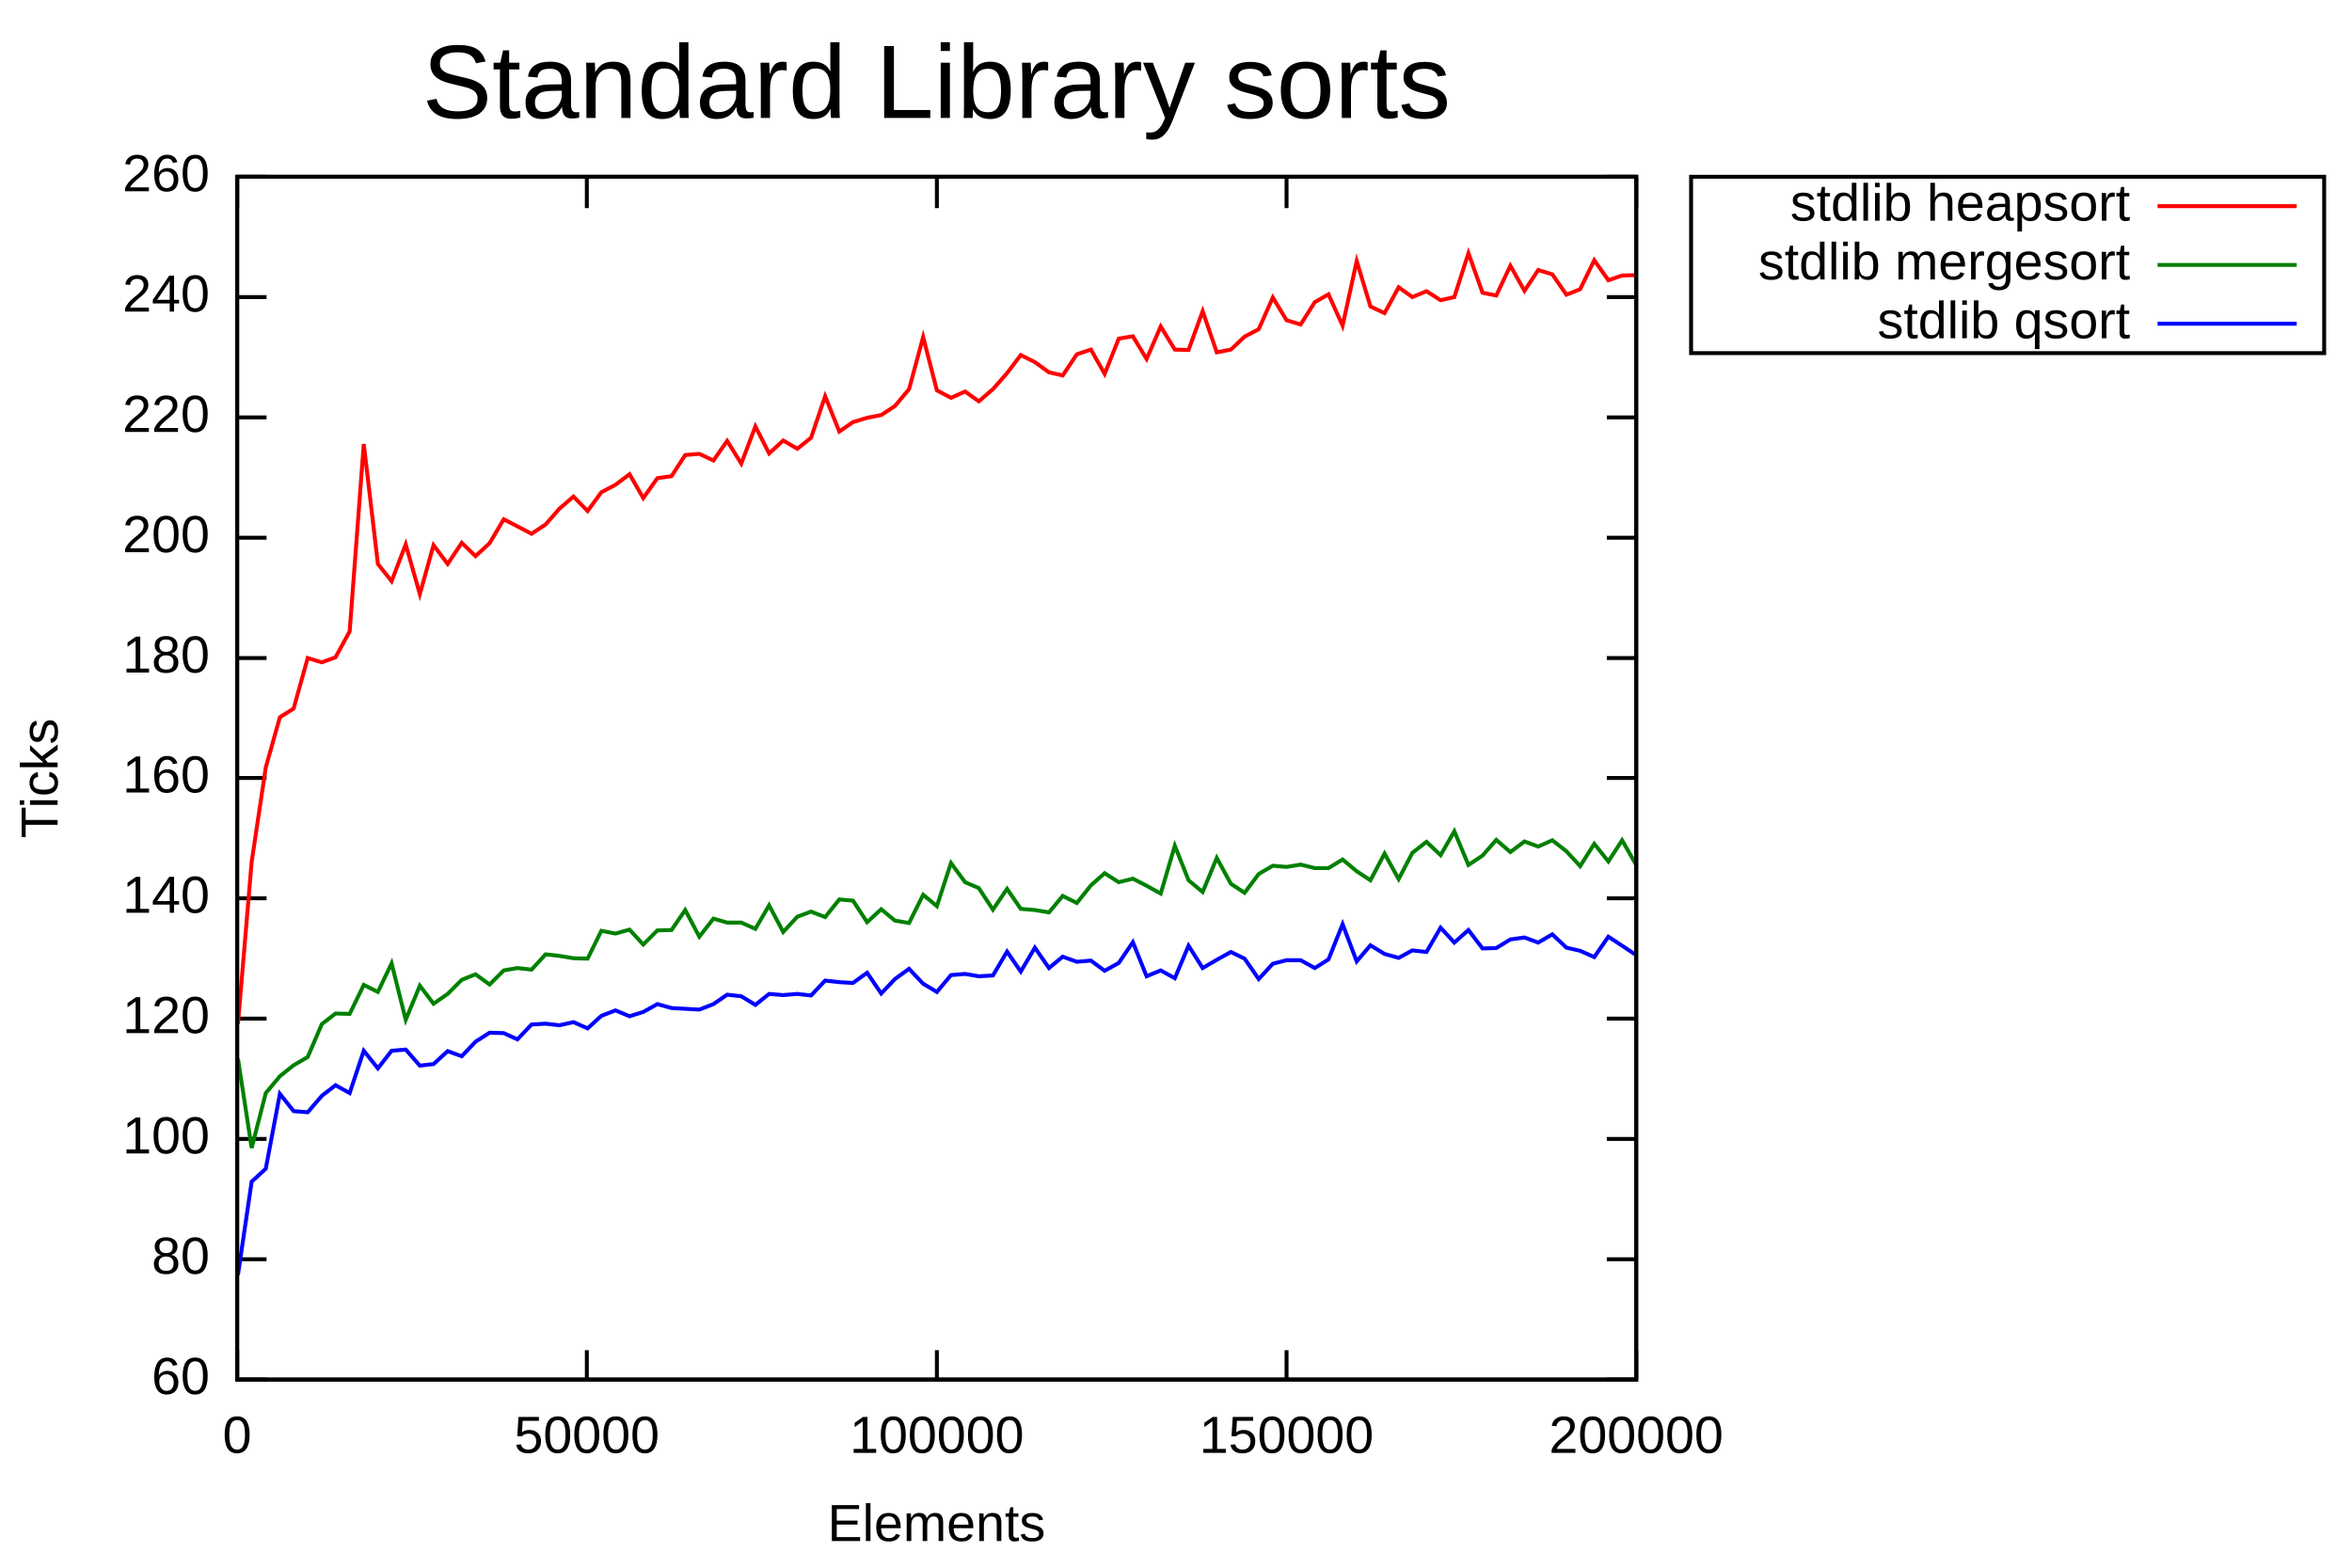
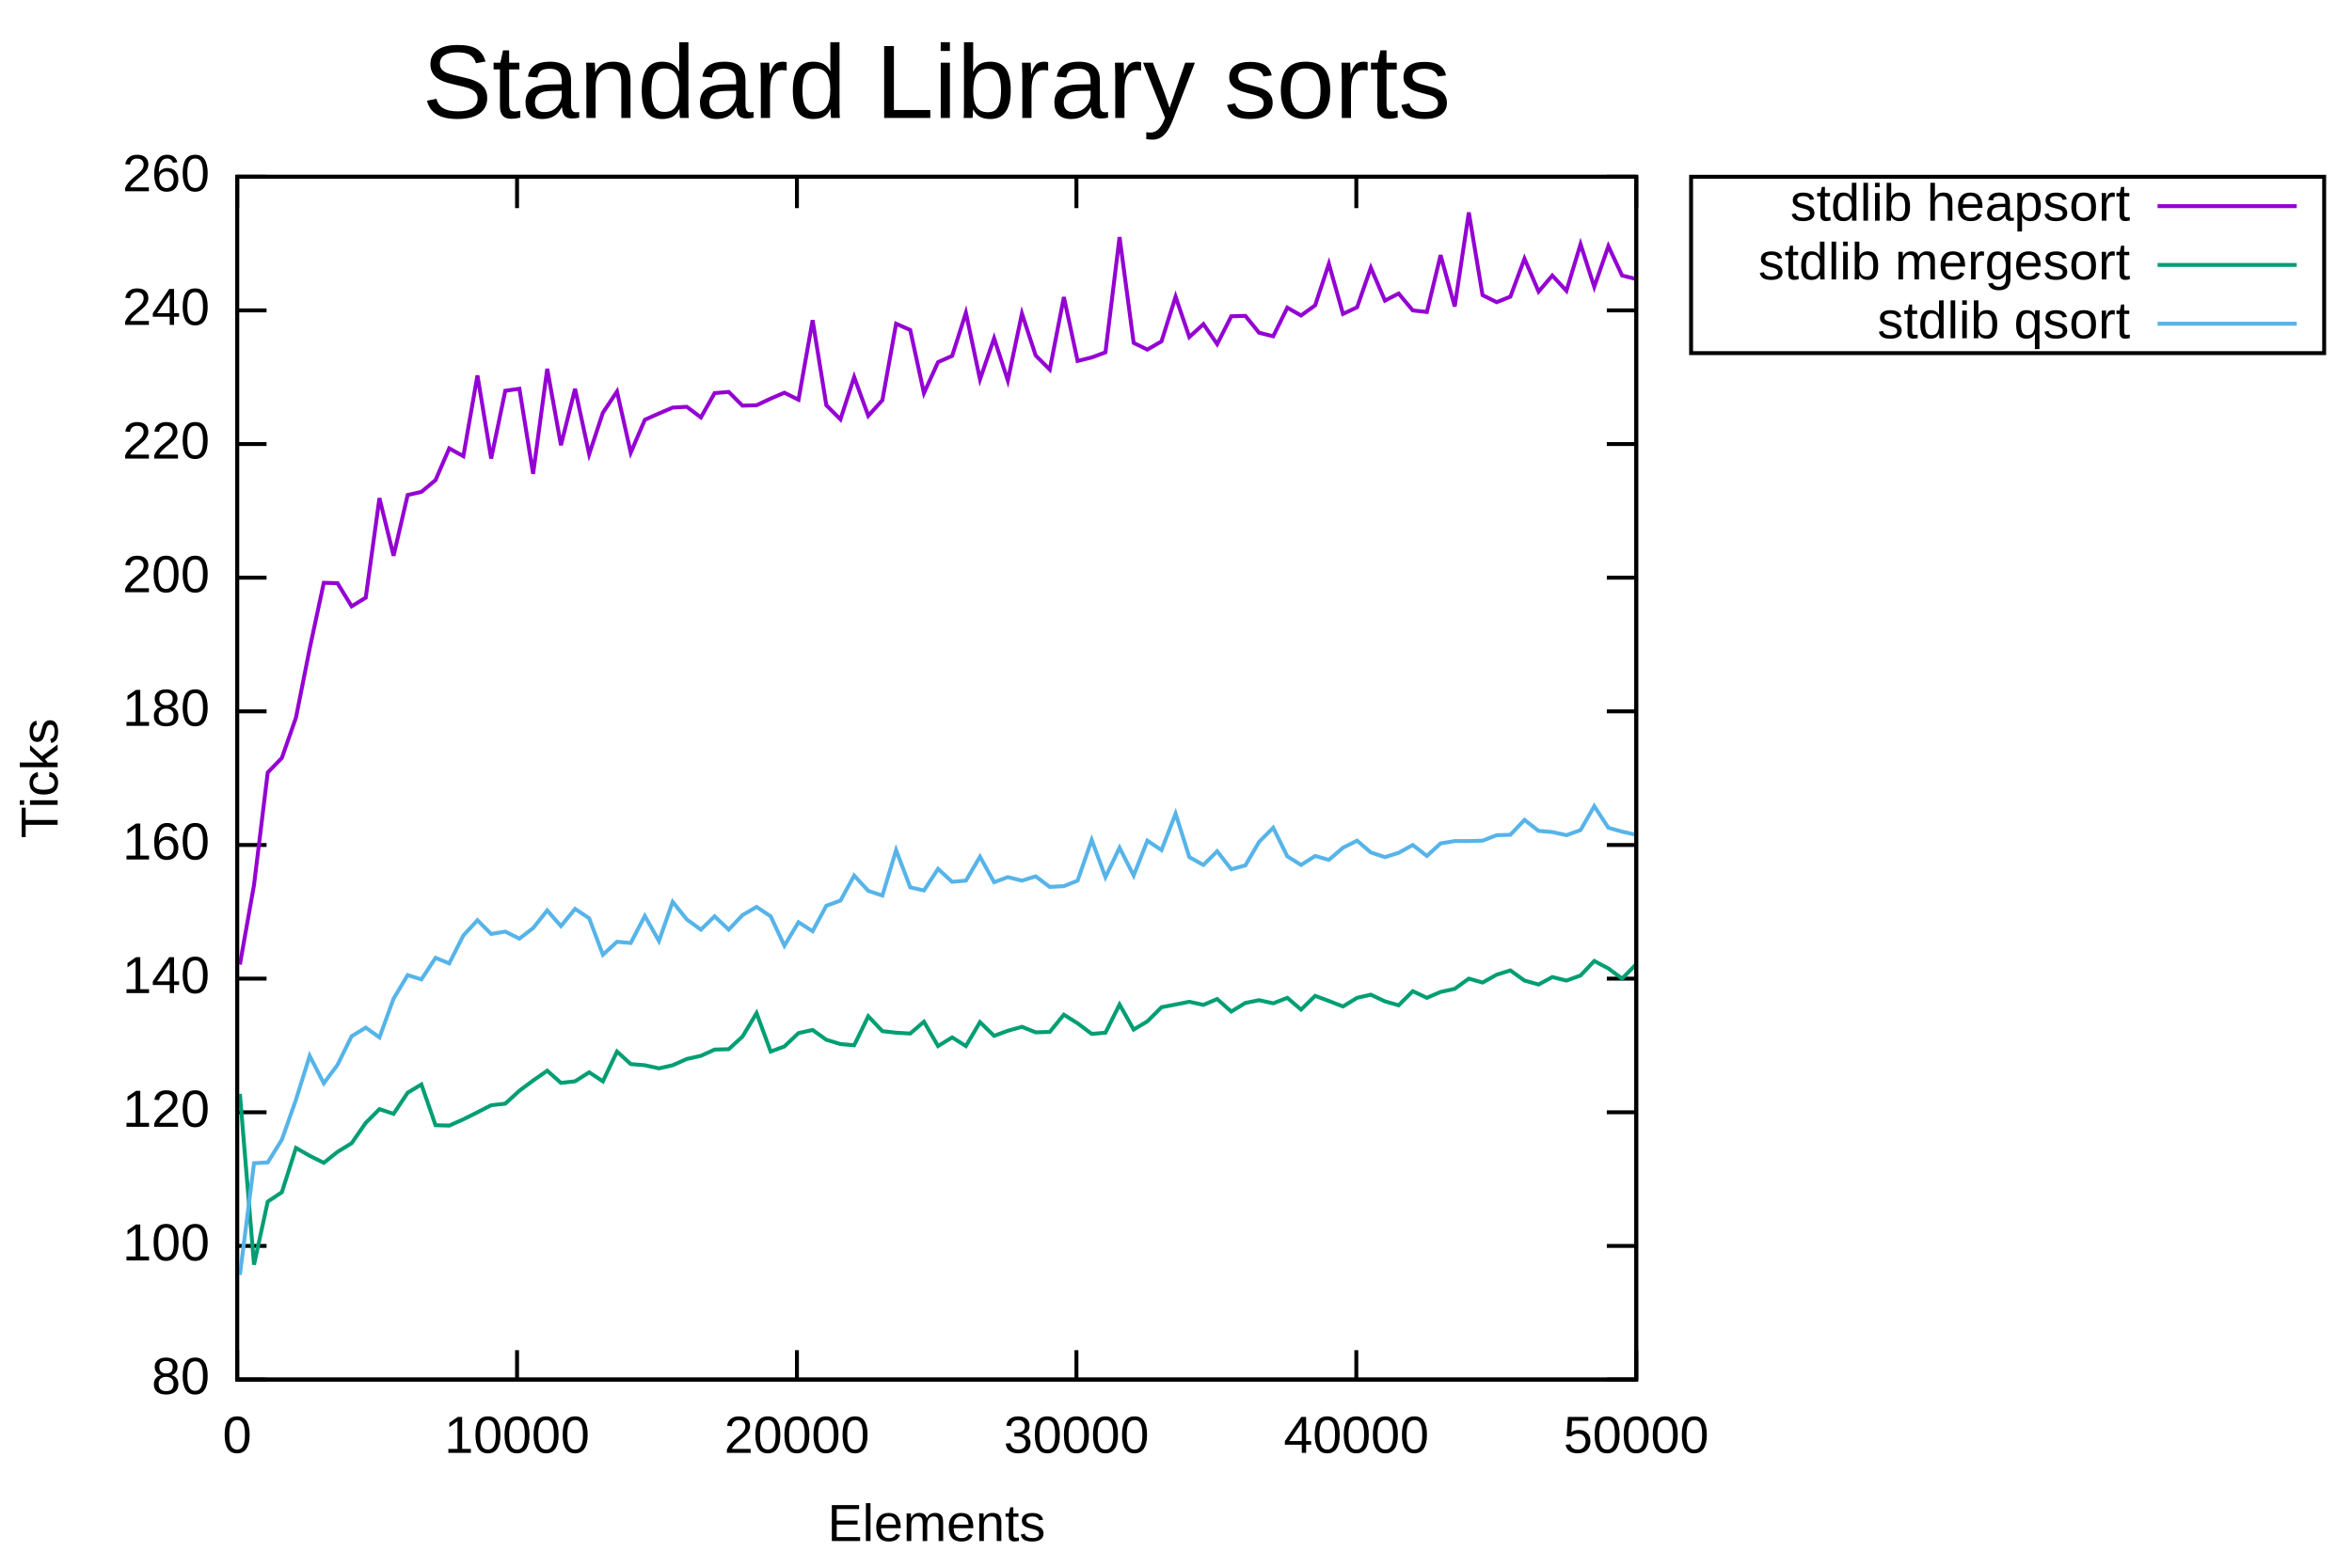
<svg xmlns="http://www.w3.org/2000/svg" xmlns:xlink="http://www.w3.org/1999/xlink" viewBox="0 0 600 400">
  <g id="gnuplot_canvas">
    <rect x="0" y="0" width="600" height="400" fill="none" />
    <defs>
      <circle id="gpDot" r="0.5" stroke-width="0.5" />
      <path id="gpPt0" stroke-width="0.267" stroke="currentColor" d="M-1,0 h2 M0,-1 v2" />
      <path id="gpPt1" stroke-width="0.267" stroke="currentColor" d="M-1,-1 L1,1 M1,-1 L-1,1" />
      <path id="gpPt2" stroke-width="0.267" stroke="currentColor" d="M-1,0 L1,0 M0,-1 L0,1 M-1,-1 L1,1 M-1,1 L1,-1" />
      <rect id="gpPt3" stroke-width="0.267" stroke="currentColor" x="-1" y="-1" width="2" height="2" />
      <rect id="gpPt4" stroke-width="0.267" stroke="currentColor" fill="currentColor" x="-1" y="-1" width="2" height="2" />
      <circle id="gpPt5" stroke-width="0.267" stroke="currentColor" cx="0" cy="0" r="1" />
      <use xlink:href="#gpPt5" id="gpPt6" fill="currentColor" stroke="none" />
      <path id="gpPt7" stroke-width="0.267" stroke="currentColor" d="M0,-1.33 L-1.33,0.67 L1.33,0.67 z" />
      <use xlink:href="#gpPt7" id="gpPt8" fill="currentColor" stroke="none" />
      <use xlink:href="#gpPt7" id="gpPt9" stroke="currentColor" transform="rotate(180)" />
      <use xlink:href="#gpPt9" id="gpPt10" fill="currentColor" stroke="none" />
      <use xlink:href="#gpPt3" id="gpPt11" stroke="currentColor" transform="rotate(45)" />
      <use xlink:href="#gpPt11" id="gpPt12" fill="currentColor" stroke="none" />
    </defs>
    <g style="fill:none; color:white; stroke:currentColor; stroke-width:1.00; stroke-linecap:butt; stroke-linejoin:miter">
</g>
    <g style="fill:none; color:black; stroke:currentColor; stroke-width:1.00; stroke-linecap:butt; stroke-linejoin:miter">
      <path stroke="black" d="M60.5,352.0 L68.0,352.0 M417.4,352.0 L409.9,352.0  h0.01" />
      <g transform="translate(53.5,355.7)" style="stroke:none; fill:black; font-family:arial; font-size:10.00pt; text-anchor:end">
        <text>
-           <tspan> 60</tspan>
-         </text>
-       </g>
-       <path stroke="black" d="M60.5,321.3 L68.0,321.3 M417.4,321.3 L409.9,321.3  h0.01" />
-       <g transform="translate(53.5,325.0)" style="stroke:none; fill:black; font-family:arial; font-size:10.00pt; text-anchor:end">
-         <text>
          <tspan> 80</tspan>
        </text>
      </g>
-       <path stroke="black" d="M60.5,290.6 L68.0,290.6 M417.4,290.6 L409.9,290.6  h0.01" />
-       <g transform="translate(53.5,294.3)" style="stroke:none; fill:black; font-family:arial; font-size:10.00pt; text-anchor:end">
+       <path stroke="black" d="M60.5,317.9 L68.0,317.9 M417.4,317.9 L409.9,317.9  h0.01" />
+       <g transform="translate(53.5,321.6)" style="stroke:none; fill:black; font-family:arial; font-size:10.00pt; text-anchor:end">
        <text>
          <tspan> 100</tspan>
        </text>
      </g>
-       <path stroke="black" d="M60.5,259.9 L68.0,259.9 M417.4,259.9 L409.9,259.9  h0.01" />
-       <g transform="translate(53.5,263.6)" style="stroke:none; fill:black; font-family:arial; font-size:10.00pt; text-anchor:end">
+       <path stroke="black" d="M60.5,283.8 L68.0,283.8 M417.4,283.8 L409.9,283.8  h0.01" />
+       <g transform="translate(53.5,287.5)" style="stroke:none; fill:black; font-family:arial; font-size:10.00pt; text-anchor:end">
        <text>
          <tspan> 120</tspan>
        </text>
      </g>
-       <path stroke="black" d="M60.5,229.2 L68.0,229.2 M417.4,229.2 L409.9,229.2  h0.01" />
-       <g transform="translate(53.5,232.9)" style="stroke:none; fill:black; font-family:arial; font-size:10.00pt; text-anchor:end">
+       <path stroke="black" d="M60.5,249.7 L68.0,249.7 M417.4,249.7 L409.9,249.7  h0.01" />
+       <g transform="translate(53.5,253.4)" style="stroke:none; fill:black; font-family:arial; font-size:10.00pt; text-anchor:end">
        <text>
          <tspan> 140</tspan>
        </text>
      </g>
-       <path stroke="black" d="M60.5,198.5 L68.0,198.5 M417.4,198.5 L409.9,198.5  h0.01" />
-       <g transform="translate(53.5,202.2)" style="stroke:none; fill:black; font-family:arial; font-size:10.00pt; text-anchor:end">
+       <path stroke="black" d="M60.5,215.6 L68.0,215.6 M417.4,215.6 L409.9,215.6  h0.01" />
+       <g transform="translate(53.5,219.3)" style="stroke:none; fill:black; font-family:arial; font-size:10.00pt; text-anchor:end">
        <text>
          <tspan> 160</tspan>
        </text>
      </g>
-       <path stroke="black" d="M60.5,167.9 L68.0,167.9 M417.4,167.9 L409.9,167.9  h0.01" />
-       <g transform="translate(53.5,171.6)" style="stroke:none; fill:black; font-family:arial; font-size:10.00pt; text-anchor:end">
+       <path stroke="black" d="M60.5,181.5 L68.0,181.5 M417.4,181.5 L409.9,181.5  h0.01" />
+       <g transform="translate(53.5,185.2)" style="stroke:none; fill:black; font-family:arial; font-size:10.00pt; text-anchor:end">
        <text>
          <tspan> 180</tspan>
        </text>
      </g>
-       <path stroke="black" d="M60.5,137.2 L68.0,137.2 M417.4,137.2 L409.9,137.2  h0.01" />
-       <g transform="translate(53.5,140.9)" style="stroke:none; fill:black; font-family:arial; font-size:10.00pt; text-anchor:end">
+       <path stroke="black" d="M60.5,147.4 L68.0,147.4 M417.4,147.4 L409.9,147.4  h0.01" />
+       <g transform="translate(53.5,151.1)" style="stroke:none; fill:black; font-family:arial; font-size:10.00pt; text-anchor:end">
        <text>
          <tspan> 200</tspan>
        </text>
      </g>
-       <path stroke="black" d="M60.5,106.5 L68.0,106.5 M417.4,106.5 L409.9,106.5  h0.01" />
-       <g transform="translate(53.5,110.2)" style="stroke:none; fill:black; font-family:arial; font-size:10.00pt; text-anchor:end">
+       <path stroke="black" d="M60.5,113.3 L68.0,113.3 M417.4,113.3 L409.9,113.3  h0.01" />
+       <g transform="translate(53.5,117.0)" style="stroke:none; fill:black; font-family:arial; font-size:10.00pt; text-anchor:end">
        <text>
          <tspan> 220</tspan>
        </text>
      </g>
-       <path stroke="black" d="M60.5,75.8 L68.0,75.8 M417.4,75.8 L409.9,75.8  h0.01" />
-       <g transform="translate(53.5,79.5)" style="stroke:none; fill:black; font-family:arial; font-size:10.00pt; text-anchor:end">
+       <path stroke="black" d="M60.5,79.2 L68.0,79.2 M417.4,79.2 L409.9,79.2  h0.01" />
+       <g transform="translate(53.5,82.9)" style="stroke:none; fill:black; font-family:arial; font-size:10.00pt; text-anchor:end">
        <text>
          <tspan> 240</tspan>
        </text>
      </g>
      <path stroke="black" d="M60.5,45.1 L68.0,45.1 M417.4,45.1 L409.9,45.1  h0.01" />
      <g transform="translate(53.5,48.8)" style="stroke:none; fill:black; font-family:arial; font-size:10.00pt; text-anchor:end">
        <text>
          <tspan> 260</tspan>
        </text>
      </g>
      <path stroke="black" d="M60.5,352.0 L60.5,344.5 M60.5,45.1 L60.5,52.6  h0.01" />
      <g transform="translate(60.5,370.7)" style="stroke:none; fill:black; font-family:arial; font-size:10.00pt; text-anchor:middle">
        <text>
          <tspan> 0</tspan>
        </text>
      </g>
-       <path stroke="black" d="M149.7,352.0 L149.7,344.5 M149.7,45.1 L149.7,52.6  h0.01" />
-       <g transform="translate(149.7,370.7)" style="stroke:none; fill:black; font-family:arial; font-size:10.00pt; text-anchor:middle">
+       <path stroke="black" d="M131.9,352.0 L131.9,344.5 M131.9,45.1 L131.9,52.6  h0.01" />
+       <g transform="translate(131.9,370.7)" style="stroke:none; fill:black; font-family:arial; font-size:10.00pt; text-anchor:middle">
        <text>
-           <tspan> 50000</tspan>
+           <tspan> 10000</tspan>
        </text>
      </g>
-       <path stroke="black" d="M239.0,352.0 L239.0,344.5 M239.0,45.1 L239.0,52.6  h0.01" />
-       <g transform="translate(239.0,370.7)" style="stroke:none; fill:black; font-family:arial; font-size:10.00pt; text-anchor:middle">
+       <path stroke="black" d="M203.3,352.0 L203.3,344.5 M203.3,45.1 L203.3,52.6  h0.01" />
+       <g transform="translate(203.3,370.7)" style="stroke:none; fill:black; font-family:arial; font-size:10.00pt; text-anchor:middle">
        <text>
-           <tspan> 100000</tspan>
+           <tspan> 20000</tspan>
        </text>
      </g>
-       <path stroke="black" d="M328.2,352.0 L328.2,344.5 M328.2,45.1 L328.2,52.6  h0.01" />
-       <g transform="translate(328.2,370.7)" style="stroke:none; fill:black; font-family:arial; font-size:10.00pt; text-anchor:middle">
+       <path stroke="black" d="M274.6,352.0 L274.6,344.5 M274.6,45.1 L274.6,52.6  h0.01" />
+       <g transform="translate(274.6,370.7)" style="stroke:none; fill:black; font-family:arial; font-size:10.00pt; text-anchor:middle">
        <text>
-           <tspan> 150000</tspan>
+           <tspan> 30000</tspan>
+         </text>
+       </g>
+       <path stroke="black" d="M346.0,352.0 L346.0,344.5 M346.0,45.1 L346.0,52.6  h0.01" />
+       <g transform="translate(346.0,370.7)" style="stroke:none; fill:black; font-family:arial; font-size:10.00pt; text-anchor:middle">
+         <text>
+           <tspan> 40000</tspan>
        </text>
      </g>
      <path stroke="black" d="M417.4,352.0 L417.4,344.5 M417.4,45.1 L417.4,52.6  h0.01" />
      <g transform="translate(417.4,370.7)" style="stroke:none; fill:black; font-family:arial; font-size:10.00pt; text-anchor:middle">
        <text>
-           <tspan> 200000</tspan>
+           <tspan> 50000</tspan>
        </text>
      </g>
      <path stroke="black" d="M60.5,45.1 L60.5,352.0 L417.4,352.0 L417.4,45.1 L60.5,45.1 Z  h0.01" />
      <g transform="translate(14.7,198.6) rotate(270)" style="stroke:none; fill:black; font-family:arial; font-size:10.00pt; text-anchor:middle">
        <text>
          <tspan>Ticks</tspan>
        </text>
      </g>
      <g transform="translate(238.9,393.2)" style="stroke:none; fill:black; font-family:arial; font-size:10.00pt; text-anchor:middle">
        <text>
          <tspan>Elements</tspan>
        </text>
      </g>
      <g transform="translate(238.9,30.1)" style="stroke:none; fill:black; font-family:arial; font-size:20.00pt; text-anchor:middle">
        <text>
          <tspan>Standard Library sorts</tspan>
        </text>
      </g>
      <path stroke="black" d="M431.4,90.1 L431.4,45.1 L592.9,45.1 L592.9,90.1 L431.4,90.1 Z  h0.01" />
    </g>
    <g id="simple_1_plot_1">
      <g style="fill:none; color:red; stroke:currentColor; stroke-width:1.00; stroke-linecap:butt; stroke-linejoin:miter">
        <g transform="translate(543.4,56.3)" style="stroke:none; fill:black; font-family:arial; font-size:10.00pt; text-anchor:end">
          <text>
            <tspan>stdlib heapsort</tspan>
          </text>
        </g>
-         <path d="M550.4,52.6 L585.9,52.6 M60.7,261.3 L64.2,219.9 L67.8,195.8 L71.4,183.0 L74.9,180.8 L78.5,167.9    L82.1,169.0 L85.6,167.7 L89.2,161.1 L92.8,113.3 L96.4,143.9 L99.9,148.3 L103.5,138.9 L107.1,151.6    L110.6,139.1 L114.2,143.9 L117.8,138.5 L121.3,141.9 L124.9,138.6 L128.5,132.5 L132.0,134.3 L135.6,136.2    L139.2,133.8 L142.7,129.8 L146.3,126.7 L149.9,130.4 L153.4,125.6 L157.0,123.7 L160.6,121.0 L164.1,127.1    L167.7,122.0 L171.3,121.5 L174.8,116.1 L178.4,115.8 L182.0,117.5 L185.5,112.5 L189.1,118.3 L192.7,108.8    L196.2,115.7 L199.8,112.4 L203.4,114.5 L206.9,111.7 L210.5,101.1 L214.1,110.1 L217.6,107.7 L221.2,106.6    L224.8,105.9 L228.3,103.6 L231.9,99.3 L235.5,86.0 L239.0,99.6 L242.6,101.5 L246.2,99.9 L249.7,102.4    L253.3,99.3 L256.9,95.2 L260.4,90.6 L264.0,92.4 L267.6,95.0 L271.1,95.8 L274.7,90.4 L278.3,89.2    L281.8,95.4 L285.4,86.4 L289.0,85.8 L292.5,91.6 L296.1,83.3 L299.7,89.2 L303.2,89.3 L306.8,79.4    L310.4,89.9 L314.0,89.2 L317.5,85.9 L321.1,84.0 L324.7,75.9 L328.2,81.7 L331.8,82.8 L335.4,77.1    L338.9,75.1 L342.5,83.1 L346.1,66.6 L349.6,78.2 L353.2,79.9 L356.8,73.3 L360.3,75.8 L363.9,74.3    L367.5,76.6 L371.0,75.8 L374.6,64.6 L378.2,74.7 L381.7,75.4 L385.3,67.8 L388.9,74.2 L392.4,68.9    L396.0,70.0 L399.6,75.2 L403.1,73.8 L406.7,66.4 L410.3,71.5 L413.8,70.3 L417.4,70.2  h0.01" />
+         <path stroke="rgb(148,   0, 211)" d="M550.4,52.6 L585.9,52.6 M61.2,246.1 L64.8,225.8 L68.3,197.1 L71.9,193.4 L75.5,183.1 L79.0,165.5    L82.6,148.7 L86.1,148.8 L89.7,154.7 L93.3,152.5 L96.8,127.1 L100.4,141.8 L104.0,126.3 L107.5,125.5    L111.1,122.5 L114.6,114.4 L118.2,116.4 L121.8,95.8 L125.3,117.0 L128.9,99.7 L132.5,99.2 L136.0,120.9    L139.6,94.1 L143.1,113.6 L146.7,99.2 L150.3,115.9 L153.8,105.3 L157.4,99.9 L160.9,115.5 L164.5,107.1    L168.1,105.5 L171.6,104.0 L175.2,103.8 L178.8,106.5 L182.3,100.3 L185.9,100.0 L189.4,103.5 L193.0,103.4    L196.6,101.7 L200.1,100.2 L203.7,102.0 L207.3,81.7 L210.8,103.4 L214.4,107.0 L217.9,96.2 L221.5,106.1    L225.1,102.1 L228.6,82.6 L232.2,84.2 L235.7,100.3 L239.3,92.4 L242.9,90.8 L246.4,79.8 L250.0,96.8    L253.6,86.3 L257.1,97.1 L260.7,80.0 L264.2,90.7 L267.8,94.3 L271.4,75.8 L274.9,92.1 L278.5,91.2    L282.0,89.9 L285.6,60.5 L289.2,87.5 L292.7,89.2 L296.3,87.1 L299.9,75.7 L303.4,86.0 L307.0,82.7    L310.5,87.8 L314.1,80.7 L317.7,80.6 L321.2,84.9 L324.8,85.8 L328.4,78.5 L331.9,80.5 L335.5,77.9    L339.0,67.3 L342.6,80.1 L346.2,78.4 L349.7,68.3 L353.3,76.7 L356.8,74.9 L360.4,79.2 L364.0,79.6    L367.5,65.1 L371.1,78.2 L374.7,54.2 L378.2,75.3 L381.8,77.1 L385.3,75.7 L388.9,66.0 L392.5,74.4    L396.0,70.3 L399.6,74.2 L403.2,62.3 L406.7,73.2 L410.3,62.8 L413.8,70.3 L417.4,71.2  h0.01" />
      </g>
    </g>
    <g id="simple_1_plot_2">
      <g style="fill:none; color:green; stroke:currentColor; stroke-width:1.00; stroke-linecap:butt; stroke-linejoin:miter">
        <g transform="translate(543.4,71.3)" style="stroke:none; fill:black; font-family:arial; font-size:10.00pt; text-anchor:end">
          <text>
            <tspan>stdlib mergesort</tspan>
          </text>
        </g>
-         <path d="M550.4,67.6 L585.9,67.6 M60.7,270.1 L64.2,292.9 L67.8,278.9 L71.4,274.6 L74.9,271.8 L78.5,269.7    L82.1,261.3 L85.6,258.6 L89.2,258.7 L92.8,251.3 L96.4,253.1 L99.9,245.8 L103.5,260.2 L107.1,251.5    L110.6,256.1 L114.2,253.6 L117.8,250.0 L121.3,248.6 L124.9,251.2 L128.5,247.6 L132.0,247.0 L135.6,247.4    L139.2,243.5 L142.7,243.9 L146.3,244.5 L149.9,244.6 L153.4,237.5 L157.0,238.2 L160.6,237.2 L164.1,241.0    L167.7,237.4 L171.3,237.3 L174.8,232.2 L178.4,239.0 L182.0,234.4 L185.5,235.4 L189.1,235.4 L192.7,237.0    L196.2,231.0 L199.8,237.8 L203.4,233.9 L206.9,232.6 L210.5,234.0 L214.1,229.5 L217.6,229.8 L221.2,235.3    L224.8,232.0 L228.3,234.9 L231.9,235.5 L235.5,228.3 L239.0,231.2 L242.6,220.2 L246.2,225.1 L249.7,226.6    L253.3,232.1 L256.9,226.8 L260.4,231.9 L264.0,232.2 L267.6,232.8 L271.1,228.6 L274.7,230.4 L278.3,225.9    L281.8,222.8 L285.4,225.1 L289.0,224.2 L292.5,226.0 L296.1,228.0 L299.7,215.8 L303.2,224.6 L306.8,227.6    L310.4,218.9 L314.0,225.5 L317.5,227.8 L321.1,223.0 L324.7,220.9 L328.2,221.2 L331.8,220.6 L335.4,221.5    L338.9,221.5 L342.5,219.3 L346.1,222.3 L349.6,224.6 L353.2,217.8 L356.8,224.3 L360.3,217.6 L363.9,214.8    L367.5,218.2 L371.0,212.1 L374.6,220.7 L378.2,218.3 L381.7,214.3 L385.3,217.4 L388.9,214.7 L392.4,216.0    L396.0,214.4 L399.6,217.2 L403.1,221.0 L406.7,215.3 L410.3,219.8 L413.8,214.4 L417.4,220.7  h0.01" />
+         <path stroke="rgb(  0, 158, 115)" d="M550.4,67.6 L585.9,67.6 M61.2,279.1 L64.8,322.7 L68.3,306.6 L71.9,304.2 L75.5,292.9 L79.0,294.9    L82.6,296.7 L86.1,293.9 L89.7,291.7 L93.3,286.5 L96.8,283.0 L100.4,284.2 L104.0,278.8 L107.5,276.7    L111.1,287.1 L114.6,287.2 L118.2,285.6 L121.8,283.8 L125.3,282.0 L128.9,281.6 L132.5,278.3 L136.0,275.7    L139.6,273.2 L143.1,276.3 L146.7,275.9 L150.3,273.6 L153.8,275.9 L157.4,268.3 L160.9,271.5 L164.5,271.8    L168.1,272.6 L171.6,271.8 L175.2,270.2 L178.8,269.4 L182.3,267.8 L185.9,267.7 L189.4,264.5 L193.0,258.5    L196.6,268.3 L200.1,267.0 L203.7,263.6 L207.3,262.8 L210.8,265.3 L214.4,266.4 L217.9,266.7 L221.5,259.3    L225.1,263.1 L228.6,263.5 L232.2,263.7 L235.7,260.7 L239.3,266.9 L242.9,264.7 L246.4,266.9 L250.0,260.8    L253.6,264.3 L257.1,263.0 L260.7,262.0 L264.2,263.4 L267.8,263.3 L271.4,258.9 L274.9,261.1 L278.5,263.8    L282.0,263.5 L285.6,256.3 L289.2,262.7 L292.7,260.6 L296.3,257.0 L299.9,256.3 L303.4,255.6 L307.0,256.4    L310.5,254.9 L314.1,258.1 L317.7,255.9 L321.2,255.2 L324.8,256.0 L328.4,254.6 L331.9,257.6 L335.5,254.1    L339.0,255.4 L342.6,256.8 L346.2,254.6 L349.7,253.8 L353.3,255.5 L356.8,256.5 L360.4,252.9 L364.0,254.6    L367.5,253.1 L371.1,252.3 L374.7,249.7 L378.2,250.7 L381.8,248.7 L385.3,247.6 L388.9,250.2 L392.5,251.2    L396.0,249.3 L399.6,250.2 L403.2,248.9 L406.7,245.2 L410.3,247.1 L413.8,249.7 L417.4,246.0  h0.01" />
      </g>
    </g>
    <g id="simple_1_plot_3">
      <g style="fill:none; color:blue; stroke:currentColor; stroke-width:1.00; stroke-linecap:butt; stroke-linejoin:miter">
        <g transform="translate(543.4,86.3)" style="stroke:none; fill:black; font-family:arial; font-size:10.00pt; text-anchor:end">
          <text>
            <tspan>stdlib qsort</tspan>
          </text>
        </g>
-         <path d="M550.4,82.6 L585.9,82.6 M60.7,325.3 L64.2,301.5 L67.8,298.2 L71.4,279.1 L74.9,283.5 L78.5,283.8    L82.1,279.6 L85.6,276.9 L89.2,278.9 L92.8,268.1 L96.4,272.6 L99.9,268.1 L103.5,267.8 L107.1,271.9    L110.6,271.5 L114.2,268.2 L117.8,269.5 L121.3,265.8 L124.9,263.5 L128.5,263.6 L132.0,265.2 L135.6,261.4    L139.2,261.2 L142.7,261.6 L146.3,260.8 L149.9,262.4 L153.4,259.2 L157.0,257.8 L160.6,259.3 L164.1,258.2    L167.7,256.2 L171.3,257.2 L174.8,257.4 L178.4,257.6 L182.0,256.2 L185.5,253.8 L189.1,254.2 L192.7,256.4    L196.2,253.6 L199.8,253.9 L203.4,253.6 L206.9,254.0 L210.5,250.2 L214.1,250.6 L217.6,250.8 L221.2,248.2    L224.8,253.5 L228.3,249.8 L231.9,247.2 L235.5,251.0 L239.0,253.1 L242.6,248.8 L246.2,248.5 L249.7,249.1    L253.3,248.9 L256.9,242.8 L260.4,247.9 L264.0,241.8 L267.6,247.0 L271.1,244.1 L274.7,245.4 L278.3,245.1    L281.8,247.7 L285.4,245.7 L289.0,240.4 L292.5,249.1 L296.1,247.6 L299.7,249.6 L303.2,241.3 L306.8,247.0    L310.4,244.9 L314.0,242.9 L317.5,244.6 L321.1,249.8 L324.7,245.9 L328.2,245.0 L331.8,245.0 L335.4,247.0    L338.9,244.8 L342.5,235.8 L346.1,245.3 L349.6,241.2 L353.2,243.4 L356.8,244.4 L360.3,242.5 L363.9,242.9    L367.5,236.7 L371.0,240.5 L374.6,237.3 L378.2,242.0 L381.7,241.9 L385.3,239.7 L388.9,239.2 L392.4,240.5    L396.0,238.4 L399.6,241.8 L403.1,242.6 L406.7,244.2 L410.3,239.0 L413.8,241.3 L417.4,243.7  h0.01" />
+         <path stroke="rgb( 86, 180, 233)" d="M550.4,82.6 L585.9,82.6 M61.2,325.3 L64.8,296.8 L68.3,296.6 L71.9,290.8 L75.5,280.6 L79.0,269.4    L82.6,276.4 L86.1,271.7 L89.7,264.4 L93.3,262.2 L96.8,264.7 L100.4,254.8 L104.0,248.8 L107.5,249.9    L111.1,244.4 L114.6,245.8 L118.2,238.7 L121.8,234.8 L125.3,238.3 L128.9,237.7 L132.5,239.5 L136.0,236.8    L139.6,232.3 L143.1,236.3 L146.7,231.9 L150.3,234.3 L153.8,243.6 L157.4,240.3 L160.9,240.6 L164.5,233.7    L168.1,240.1 L171.6,230.1 L175.2,234.6 L178.8,237.2 L182.3,233.8 L185.9,237.2 L189.4,233.5 L193.0,231.4    L196.6,233.8 L200.1,241.3 L203.7,235.3 L207.3,237.6 L210.8,231.1 L214.4,229.8 L217.9,223.4 L221.5,227.3    L225.1,228.5 L228.6,216.9 L232.2,226.4 L235.7,227.2 L239.3,221.7 L242.9,225.0 L246.4,224.7 L250.0,218.6    L253.6,225.1 L257.1,223.8 L260.7,224.7 L264.2,223.6 L267.8,226.3 L271.4,226.1 L274.9,224.7 L278.5,214.3    L282.0,223.8 L285.6,216.3 L289.2,223.4 L292.7,214.5 L296.3,216.9 L299.9,207.6 L303.4,218.7 L307.0,220.7    L310.5,217.2 L314.1,221.8 L317.7,220.8 L321.2,214.8 L324.8,211.2 L328.4,218.5 L331.9,220.7 L335.5,218.4    L339.0,219.4 L342.6,216.3 L346.2,214.5 L349.7,217.5 L353.3,218.7 L356.8,217.6 L360.4,215.6 L364.0,218.4    L367.5,215.2 L371.1,214.6 L374.7,214.6 L378.2,214.5 L381.8,213.1 L385.3,213.0 L388.9,209.2 L392.5,212.0    L396.0,212.3 L399.6,213.1 L403.2,211.8 L406.7,205.7 L410.3,211.2 L413.8,212.2 L417.4,213.0  h0.01" />
      </g>
    </g>
    <g style="fill:none; color:black; stroke:currentColor; stroke-width:1.00; stroke-linecap:butt; stroke-linejoin:miter">
      <path stroke="black" d="M60.5,45.1 L60.5,352.0 L417.4,352.0 L417.4,45.1 L60.5,45.1 Z  h0.01" />
    </g>
  </g>
</svg>
